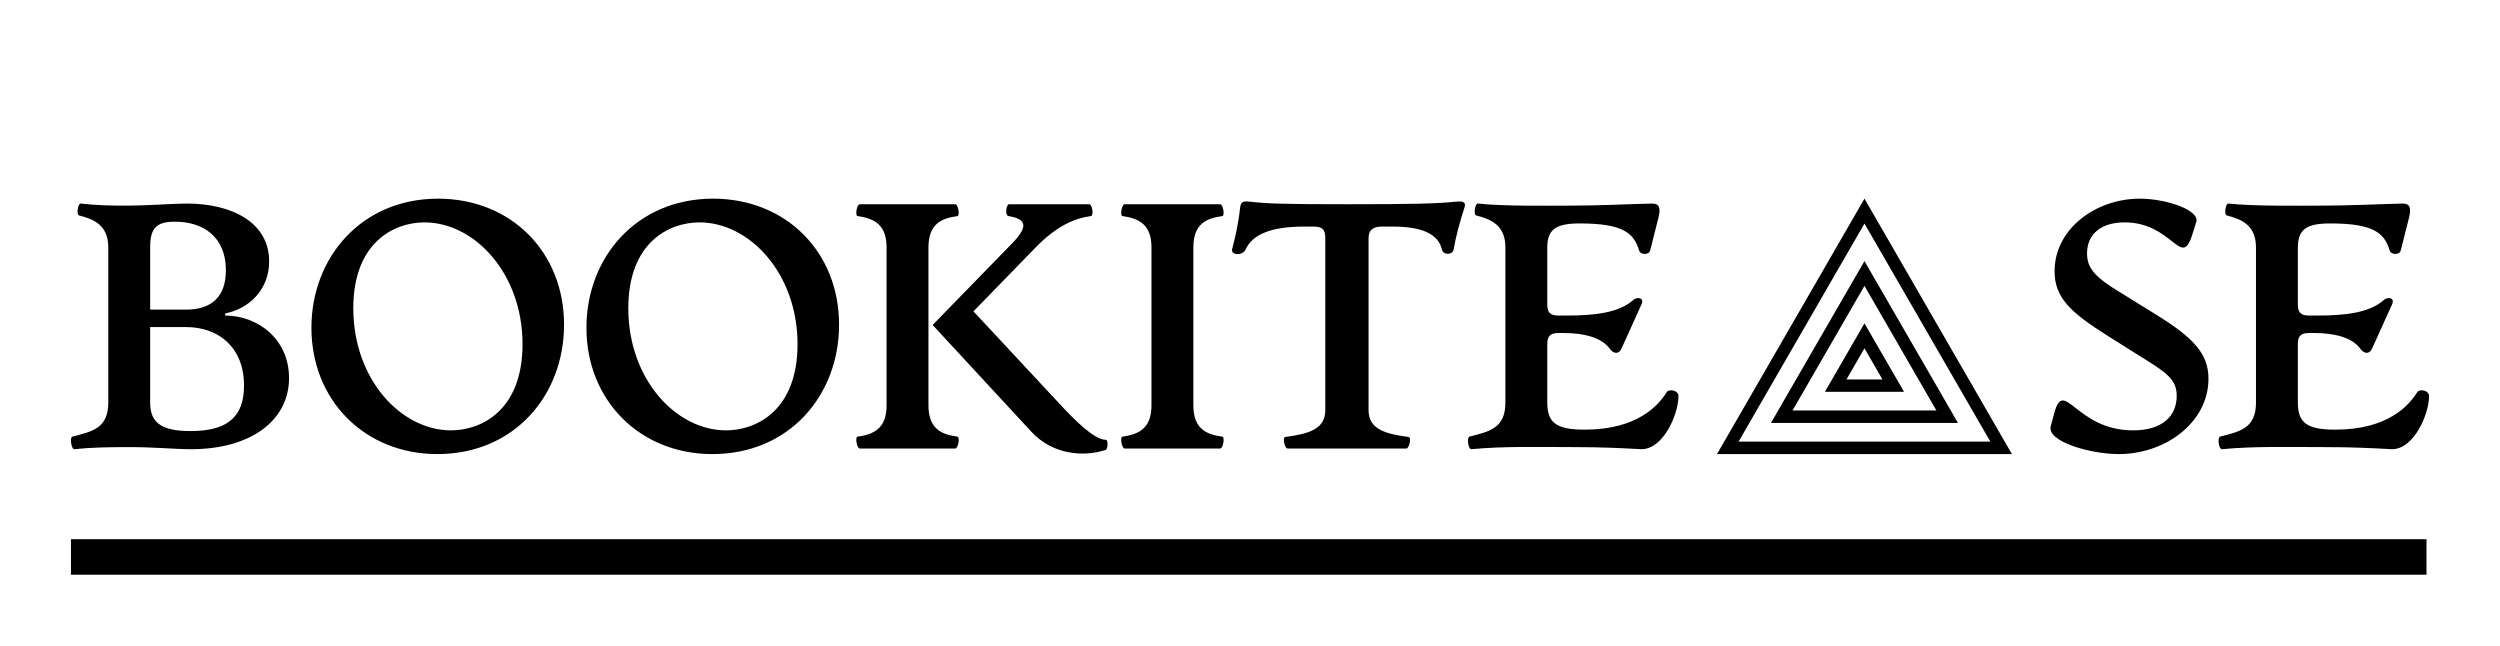
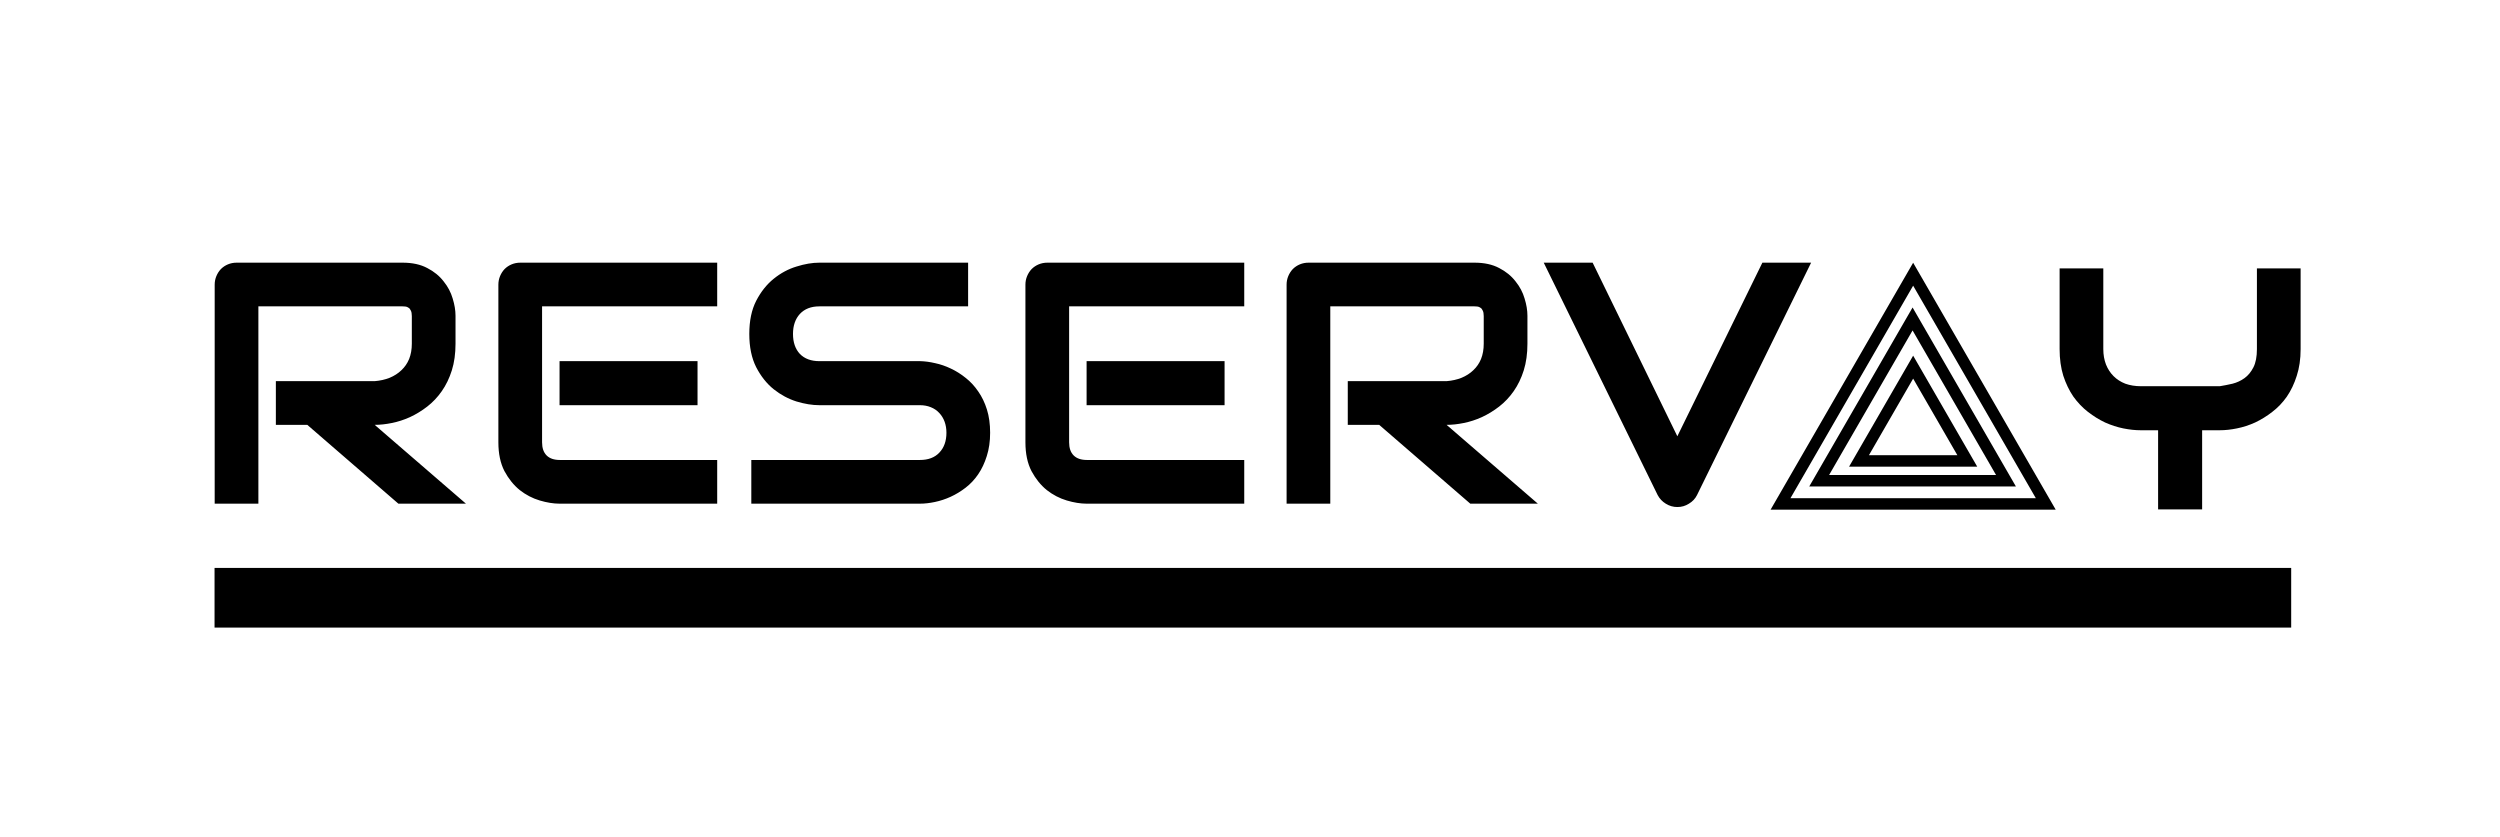
- <svg xmlns="http://www.w3.org/2000/svg" version="1.1" width="3180.528" height="821.402" viewBox="0 0 3180.528 821.402">
-   <g transform="scale(9.0264) translate(10, 10)">
-     <defs id="SvgjsDefs2718" />
-     <g id="SvgjsG2719" featureKey="rootContainer" transform="matrix(1,0,0,1,0,0)" fill="#000">
-       <rect y="0" height="1" width="1" opacity="0" />
-       <rect y="66" width="332" height="5" />
-     </g>
-     <g id="SvgjsG2720" featureKey="nameLeftFeature-0" transform="matrix(1.229508,0,0,1.229508,-1.229097,4.032787)" fill="#000">
-       <path d="M18.68 24.76 c3.72 0 7.32 2.68 7.32 7.16 c0 4.96 -4.52 8.16 -11.2 8.16 c-1.92 0 -4.16 -0.24 -7.12 -0.24 c-2.52 0 -4.44 0.04 -6.28 0.24 c-0.36 0.04 -0.56 -1.36 -0.24 -1.44 c2.32 -0.6 4.12 -0.96 4.12 -3.92 l0 -17.76 c0 -2.56 -1.64 -3.24 -3.36 -3.68 c-0.32 -0.08 -0.12 -1.4 0.2 -1.36 c1.64 0.2 3.56 0.24 4.84 0.24 c3.2 0 5.56 -0.24 7.32 -0.24 c5.16 0 9.4 2.16 9.44 6.56 c0.04 3.24 -2.24 5.48 -5.04 6.04 l0 0.24 z M12.92 14 c-2.12 0 -2.84 0.72 -2.84 2.96 l0 7.12 l4.12 0 c2.88 0 4.56 -1.44 4.56 -4.52 c0 -3.8 -2.56 -5.56 -5.84 -5.56 z M14.68 38 c3.52 0 6.16 -1.04 6.16 -5.2 c0 -4.4 -2.92 -6.72 -6.64 -6.72 l-4.12 0 l0 8.64 c0 2.2 1.12 3.28 4.6 3.28 z M43.006 40.64 c-8.32 0 -14.44 -6.16 -14.44 -14.48 c0 -8.08 5.76 -14.8 14.52 -14.8 c8.36 0 14.44 6.12 14.44 14.44 c0 8.12 -5.72 14.84 -14.52 14.84 z M44.566 37.92 c3.52 0 8.2 -2.32 8.2 -9.88 c0 -8.08 -5.48 -13.96 -11.24 -13.96 c-3.52 0 -8.16 2.32 -8.16 9.84 c0 8.16 5.48 14 11.2 14 z M74.532 40.64 c-8.32 0 -14.44 -6.16 -14.44 -14.48 c0 -8.08 5.76 -14.8 14.52 -14.8 c8.36 0 14.44 6.12 14.44 14.44 c0 8.12 -5.72 14.84 -14.52 14.84 z M76.092 37.92 c3.52 0 8.2 -2.32 8.2 -9.88 c0 -8.08 -5.48 -13.96 -11.24 -13.96 c-3.52 0 -8.16 2.32 -8.16 9.84 c0 8.16 5.48 14 11.2 14 z M102.618 38.64 c0.32 0.04 0.08 1.36 -0.24 1.36 l-10.96 0 c-0.32 0 -0.56 -1.32 -0.24 -1.36 c2.04 -0.28 3.32 -1.08 3.32 -3.6 l0 -18.08 c0 -2.52 -1.28 -3.32 -3.32 -3.6 c-0.32 -0.04 -0.08 -1.36 0.24 -1.36 l10.96 0 c0.32 0 0.56 1.32 0.24 1.36 c-1.72 0.24 -3.32 0.8 -3.32 3.6 l0 18.08 c0 2.8 1.6 3.36 3.32 3.6 z M119.618 39 c0.32 0 0.24 1.08 0 1.16 c-2.52 0.84 -6.08 0.56 -8.52 -2.08 l-11.32 -12.24 l9.04 -9.28 c1.92 -1.96 1.8 -2.84 -0.32 -3.2 c-0.48 -0.08 -0.28 -1.36 0.04 -1.36 l9.2 0 c0.32 0 0.56 1.32 0.16 1.36 c-1.76 0.24 -3.84 1.04 -6.36 3.64 l-7.08 7.28 l10.32 11.08 c2.6 2.76 4 3.64 4.84 3.64 z M121.784 40 c-0.32 0 -0.56 -1.32 -0.24 -1.36 c2.04 -0.28 3.32 -1.08 3.32 -3.6 l0 -18.08 c0 -2.52 -1.28 -3.32 -3.32 -3.6 c-0.32 -0.04 -0.08 -1.36 0.24 -1.36 l10.96 0 c0.32 0 0.56 1.32 0.24 1.36 c-1.72 0.24 -3.32 0.8 -3.32 3.6 l0 18.08 c0 2.8 1.6 3.36 3.32 3.6 c0.32 0.04 0.08 1.36 -0.24 1.36 l-10.96 0 z M140.47 40 c-0.36 0 -0.6 -1.28 -0.28 -1.32 c2.76 -0.36 4.6 -0.92 4.6 -3.08 l0 -19.72 c0 -1 -0.36 -1.32 -1.32 -1.32 l-1.08 0 c-3.8 0 -5.92 0.88 -6.72 2.6 c-0.36 0.8 -1.72 0.68 -1.56 0 c0.36 -1.44 0.68 -2.68 0.92 -4.8 c0.08 -0.76 0.52 -0.72 1.24 -0.64 c1.84 0.2 3.52 0.28 11.12 0.28 s10.28 -0.08 12.2 -0.28 c0.72 -0.08 1.4 -0.12 1.16 0.64 c-0.6 1.88 -1 3.36 -1.24 4.8 c-0.12 0.68 -1.2 0.72 -1.36 0 c-0.4 -1.68 -2.16 -2.6 -5.6 -2.6 l-1.24 0 c-0.96 0 -1.56 0.32 -1.56 1.32 l0 19.72 c0 2.16 1.84 2.72 4.6 3.08 c0.32 0.04 0.08 1.32 -0.28 1.32 l-13.6 0 z M161.556 40.08 c-0.4 0.04 -0.56 -1.36 -0.24 -1.44 c2.32 -0.6 4.12 -0.96 4.12 -3.92 l0 -17.76 c0 -2.56 -1.64 -3.24 -3.36 -3.68 c-0.32 -0.08 -0.12 -1.4 0.2 -1.36 c2.92 0.32 7.96 0.24 10.4 0.24 c3.64 0 6.28 -0.16 9.56 -0.24 c0.96 0 0.96 0.64 0.76 1.56 l-0.96 3.8 c-0.12 0.56 -1.12 0.56 -1.28 0 c-0.6 -1.96 -1.8 -3.08 -6.8 -3.08 c-2.8 0 -3.72 0.72 -3.72 2.8 l0 6.52 c0 1.04 0.52 1.24 1.32 1.24 l0.88 0 c3.24 0 6.04 -0.32 7.68 -1.8 c0.4 -0.36 1.28 -0.28 0.92 0.52 l-2.28 5.04 c-0.32 0.72 -0.92 0.64 -1.36 0.04 c-0.92 -1.28 -2.96 -1.8 -5.28 -1.8 l-0.56 0 c-0.8 0 -1.32 0.2 -1.32 1.24 l0 6.72 c0 2.28 0.96 3.12 4.28 3.12 c6.04 0 8.44 -2.76 9.4 -4.28 c0.28 -0.44 1.36 -0.24 1.36 0.44 c0 2.04 -1.72 6.08 -4.24 6.08 c-2.24 -0.12 -4.44 -0.24 -7.8 -0.24 c-3.68 0 -8.04 -0.12 -11.68 0.24 z" />
-     </g>
-     <g id="SvgjsG2721" featureKey="inlineSymbolFeature-0" transform="matrix(0.422436,0,0,0.422436,231.6621,14.8782)" fill="#000">
-       <path d="M50,49,36.8,71.83H63.2Zm0,8.31,6,10.4H44Z" />
-       <path d="M50,7.39.8,92.61H99.2Zm0,8.31L92,88.45H8Z" />
-       <path d="M81.2,82.22H18.8l31.2-54ZM26,78.06H74L50,36.49Z" />
-     </g>
-     <g id="SvgjsG2722" featureKey="nameRightFeature-0" transform="matrix(1.229508,0,0,1.229508,276.0395,4.032789)" fill="#000">
-       <path d="M10.24 40.64 c-3.28 0 -8.28 -1.44 -7.8 -3.2 l0.4 -1.48 c1.12 -4.2 2.44 1.96 9.04 1.96 c3.36 0 5 -1.64 5 -3.96 c0 -1.88 -1.2 -2.68 -4.04 -4.44 l-3.88 -2.44 c-4.32 -2.72 -6.08 -4.4 -6.08 -7.4 c0 -4.92 4.8 -8.32 9.76 -8.32 c3.04 0 6.92 1.32 6.48 2.68 l-0.48 1.52 c-1.24 3.88 -2.24 -1.48 -7.72 -1.48 c-2.84 0 -4.32 1.44 -4.32 3.56 c0 1.8 1.08 2.8 3.76 4.44 l4.2 2.6 c4.24 2.64 5.96 4.44 5.96 7.32 c0 5 -4.92 8.64 -10.28 8.64 z M22.086 40.08 c-0.4 0.04 -0.56 -1.36 -0.24 -1.44 c2.32 -0.6 4.12 -0.96 4.12 -3.92 l0 -17.76 c0 -2.56 -1.64 -3.24 -3.36 -3.68 c-0.32 -0.08 -0.12 -1.4 0.2 -1.36 c2.92 0.32 7.96 0.24 10.4 0.24 c3.64 0 6.28 -0.16 9.56 -0.24 c0.96 0 0.96 0.64 0.76 1.56 l-0.96 3.8 c-0.12 0.56 -1.12 0.56 -1.28 0 c-0.6 -1.96 -1.8 -3.08 -6.8 -3.08 c-2.8 0 -3.72 0.72 -3.72 2.8 l0 6.52 c0 1.04 0.52 1.24 1.32 1.24 l0.88 0 c3.24 0 6.04 -0.32 7.68 -1.8 c0.4 -0.36 1.28 -0.28 0.92 0.52 l-2.28 5.04 c-0.32 0.72 -0.92 0.64 -1.36 0.04 c-0.92 -1.28 -2.96 -1.8 -5.28 -1.8 l-0.56 0 c-0.8 0 -1.32 0.2 -1.32 1.24 l0 6.72 c0 2.28 0.96 3.12 4.28 3.12 c6.04 0 8.44 -2.76 9.4 -4.28 c0.28 -0.44 1.36 -0.24 1.36 0.44 c0 2.04 -1.72 6.08 -4.24 6.08 c-2.24 -0.12 -4.44 -0.24 -7.8 -0.24 c-3.68 0 -8.04 -0.12 -11.68 0.24 z" />
-     </g>
-   </g>
+ <svg xmlns="http://www.w3.org/2000/svg" width="2179" height="729" viewBox="0 0 2179 729" fill="none">
+   <path d="M397.031 299.547C397.031 308.238 395.957 316.002 393.809 322.838C391.66 329.674 388.73 335.729 385.02 341.002C381.406 346.178 377.207 350.621 372.422 354.332C367.637 358.043 362.607 361.119 357.334 363.561C352.158 365.904 346.885 367.613 341.514 368.688C336.24 369.762 331.26 370.299 326.572 370.299L406.113 439H347.227L267.832 370.299H240.439V332.213H326.572C331.357 331.822 335.703 330.846 339.609 329.283C343.613 327.623 347.031 325.426 349.863 322.691C352.793 319.957 355.039 316.686 356.602 312.877C358.164 308.971 358.945 304.527 358.945 299.547V275.523C358.945 273.375 358.652 271.764 358.066 270.689C357.578 269.518 356.895 268.688 356.016 268.199C355.234 267.613 354.355 267.271 353.379 267.174C352.5 267.076 351.67 267.027 350.889 267.027H225.205V439H187.119V248.131C187.119 245.494 187.607 243.004 188.584 240.66C189.561 238.316 190.879 236.266 192.539 234.508C194.297 232.75 196.348 231.383 198.691 230.406C201.035 229.43 203.574 228.941 206.309 228.941H350.889C359.385 228.941 366.562 230.504 372.422 233.629C378.281 236.656 383.018 240.514 386.631 245.201C390.342 249.791 392.979 254.771 394.541 260.143C396.201 265.514 397.031 270.543 397.031 275.23V299.547ZM607.969 353.16H487.705V314.781H607.969V353.16ZM625.107 439H487.705C482.432 439 476.67 438.072 470.42 436.217C464.17 434.361 458.359 431.334 452.988 427.135C447.715 422.838 443.271 417.32 439.658 410.582C436.143 403.746 434.385 395.396 434.385 385.533V248.131C434.385 245.494 434.873 243.004 435.85 240.66C436.826 238.316 438.145 236.266 439.805 234.508C441.562 232.75 443.613 231.383 445.957 230.406C448.301 229.43 450.84 228.941 453.574 228.941H625.107V267.027H472.471V385.533C472.471 390.514 473.789 394.322 476.426 396.959C479.062 399.596 482.92 400.914 487.998 400.914H625.107V439ZM862.998 377.184C862.998 384.703 862.021 391.49 860.068 397.545C858.213 403.502 855.723 408.775 852.598 413.365C849.473 417.955 845.811 421.861 841.611 425.084C837.412 428.307 833.066 430.943 828.574 432.994C824.082 435.045 819.492 436.559 814.805 437.535C810.215 438.512 805.869 439 801.768 439H654.844V400.914H801.768C809.092 400.914 814.756 398.766 818.76 394.469C822.861 390.172 824.912 384.41 824.912 377.184C824.912 373.668 824.375 370.445 823.301 367.516C822.227 364.586 820.664 362.047 818.613 359.898C816.66 357.75 814.219 356.09 811.289 354.918C808.457 353.746 805.283 353.16 801.768 353.16H714.17C708.018 353.16 701.377 352.086 694.248 349.938C687.119 347.691 680.479 344.127 674.326 339.244C668.271 334.361 663.193 327.965 659.092 320.055C655.088 312.145 653.086 302.477 653.086 291.051C653.086 279.625 655.088 270.006 659.092 262.193C663.193 254.283 668.271 247.887 674.326 243.004C680.479 238.023 687.119 234.459 694.248 232.311C701.377 230.064 708.018 228.941 714.17 228.941H843.809V267.027H714.17C706.943 267.027 701.279 269.225 697.178 273.619C693.174 278.014 691.172 283.824 691.172 291.051C691.172 298.375 693.174 304.186 697.178 308.482C701.279 312.682 706.943 314.781 714.17 314.781H801.768H802.061C806.162 314.879 810.508 315.465 815.098 316.539C819.688 317.516 824.229 319.078 828.721 321.227C833.311 323.375 837.656 326.109 841.758 329.43C845.859 332.652 849.473 336.559 852.598 341.148C855.82 345.738 858.359 351.012 860.215 356.969C862.07 362.926 862.998 369.664 862.998 377.184ZM1067.34 353.16H947.08V314.781H1067.34V353.16ZM1084.48 439H947.08C941.807 439 936.045 438.072 929.795 436.217C923.545 434.361 917.734 431.334 912.363 427.135C907.09 422.838 902.646 417.32 899.033 410.582C895.518 403.746 893.76 395.396 893.76 385.533V248.131C893.76 245.494 894.248 243.004 895.225 240.66C896.201 238.316 897.52 236.266 899.18 234.508C900.938 232.75 902.988 231.383 905.332 230.406C907.676 229.43 910.215 228.941 912.949 228.941H1084.48V267.027H931.846V385.533C931.846 390.514 933.164 394.322 935.801 396.959C938.438 399.596 942.295 400.914 947.373 400.914H1084.48V439ZM1331.31 299.547C1331.31 308.238 1330.23 316.002 1328.09 322.838C1325.94 329.674 1323.01 335.729 1319.3 341.002C1315.68 346.178 1311.48 350.621 1306.7 354.332C1301.91 358.043 1296.88 361.119 1291.61 363.561C1286.44 365.904 1281.16 367.613 1275.79 368.688C1270.52 369.762 1265.54 370.299 1260.85 370.299L1340.39 439H1281.5L1202.11 370.299H1174.72V332.213H1260.85C1265.63 331.822 1269.98 330.846 1273.89 329.283C1277.89 327.623 1281.31 325.426 1284.14 322.691C1287.07 319.957 1289.32 316.686 1290.88 312.877C1292.44 308.971 1293.22 304.527 1293.22 299.547V275.523C1293.22 273.375 1292.93 271.764 1292.34 270.689C1291.86 269.518 1291.17 268.688 1290.29 268.199C1289.51 267.613 1288.63 267.271 1287.66 267.174C1286.78 267.076 1285.95 267.027 1285.17 267.027H1159.48V439H1121.4V248.131C1121.4 245.494 1121.88 243.004 1122.86 240.66C1123.84 238.316 1125.16 236.266 1126.82 234.508C1128.57 232.75 1130.62 231.383 1132.97 230.406C1135.31 229.43 1137.85 228.941 1140.59 228.941H1285.17C1293.66 228.941 1300.84 230.504 1306.7 233.629C1312.56 236.656 1317.29 240.514 1320.91 245.201C1324.62 249.791 1327.26 254.771 1328.82 260.143C1330.48 265.514 1331.31 270.543 1331.31 275.23V299.547ZM1578.57 228.941L1479.11 431.529C1477.55 434.654 1475.21 437.145 1472.08 439C1469.05 440.953 1465.68 441.93 1461.97 441.93C1458.36 441.93 1454.99 440.953 1451.87 439C1448.84 437.145 1446.49 434.654 1444.83 431.529L1345.52 228.941H1388.14L1461.97 380.26L1536.09 228.941H1578.57Z" fill="black" />
+   <path d="M2005.22 304.254C2005.22 312.945 2004.09 320.709 2001.85 327.545C1999.7 334.381 1996.82 340.436 1993.21 345.709C1989.59 350.885 1985.34 355.328 1980.46 359.039C1975.68 362.75 1970.7 365.826 1965.52 368.268C1960.34 370.611 1955.07 372.32 1949.7 373.395C1944.43 374.469 1939.45 375.006 1934.76 375.006H1919.38V444H1881V375.006H1865.76C1861.08 375.006 1856.05 374.469 1850.68 373.395C1845.4 372.32 1840.13 370.611 1834.86 368.268C1829.68 365.826 1824.7 362.75 1819.91 359.039C1815.13 355.328 1810.88 350.885 1807.17 345.709C1803.56 340.436 1800.63 334.381 1798.38 327.545C1796.23 320.611 1795.16 312.848 1795.16 304.254V233.941H1833.24V304.254C1833.24 309.234 1834.03 313.727 1835.59 317.73C1837.15 321.637 1839.35 325.006 1842.18 327.838C1845.01 330.67 1848.43 332.867 1852.43 334.43C1856.54 335.895 1861.08 336.627 1866.06 336.627H1934.76C1938.37 336.041 1942.08 335.309 1945.89 334.43C1949.7 333.453 1953.17 331.842 1956.29 329.596C1959.42 327.35 1962 324.225 1964.05 320.221C1966.11 316.217 1967.13 310.895 1967.13 304.254V233.941H2005.22V304.254Z" fill="black" />
+   <path d="M1551.89 439.25L1667.5 239L1783.11 439.25H1551.89Z" stroke="black" stroke-width="10" />
+   <path d="M1585.59 419L1667 278L1748.41 419H1585.59Z" stroke="black" stroke-width="10" />
+   <path d="M1620.3 401.75L1667.5 320L1714.7 401.75H1620.3Z" stroke="black" stroke-width="10" />
+   <rect x="187" y="495" width="1810" height="52" fill="black" />
</svg>
